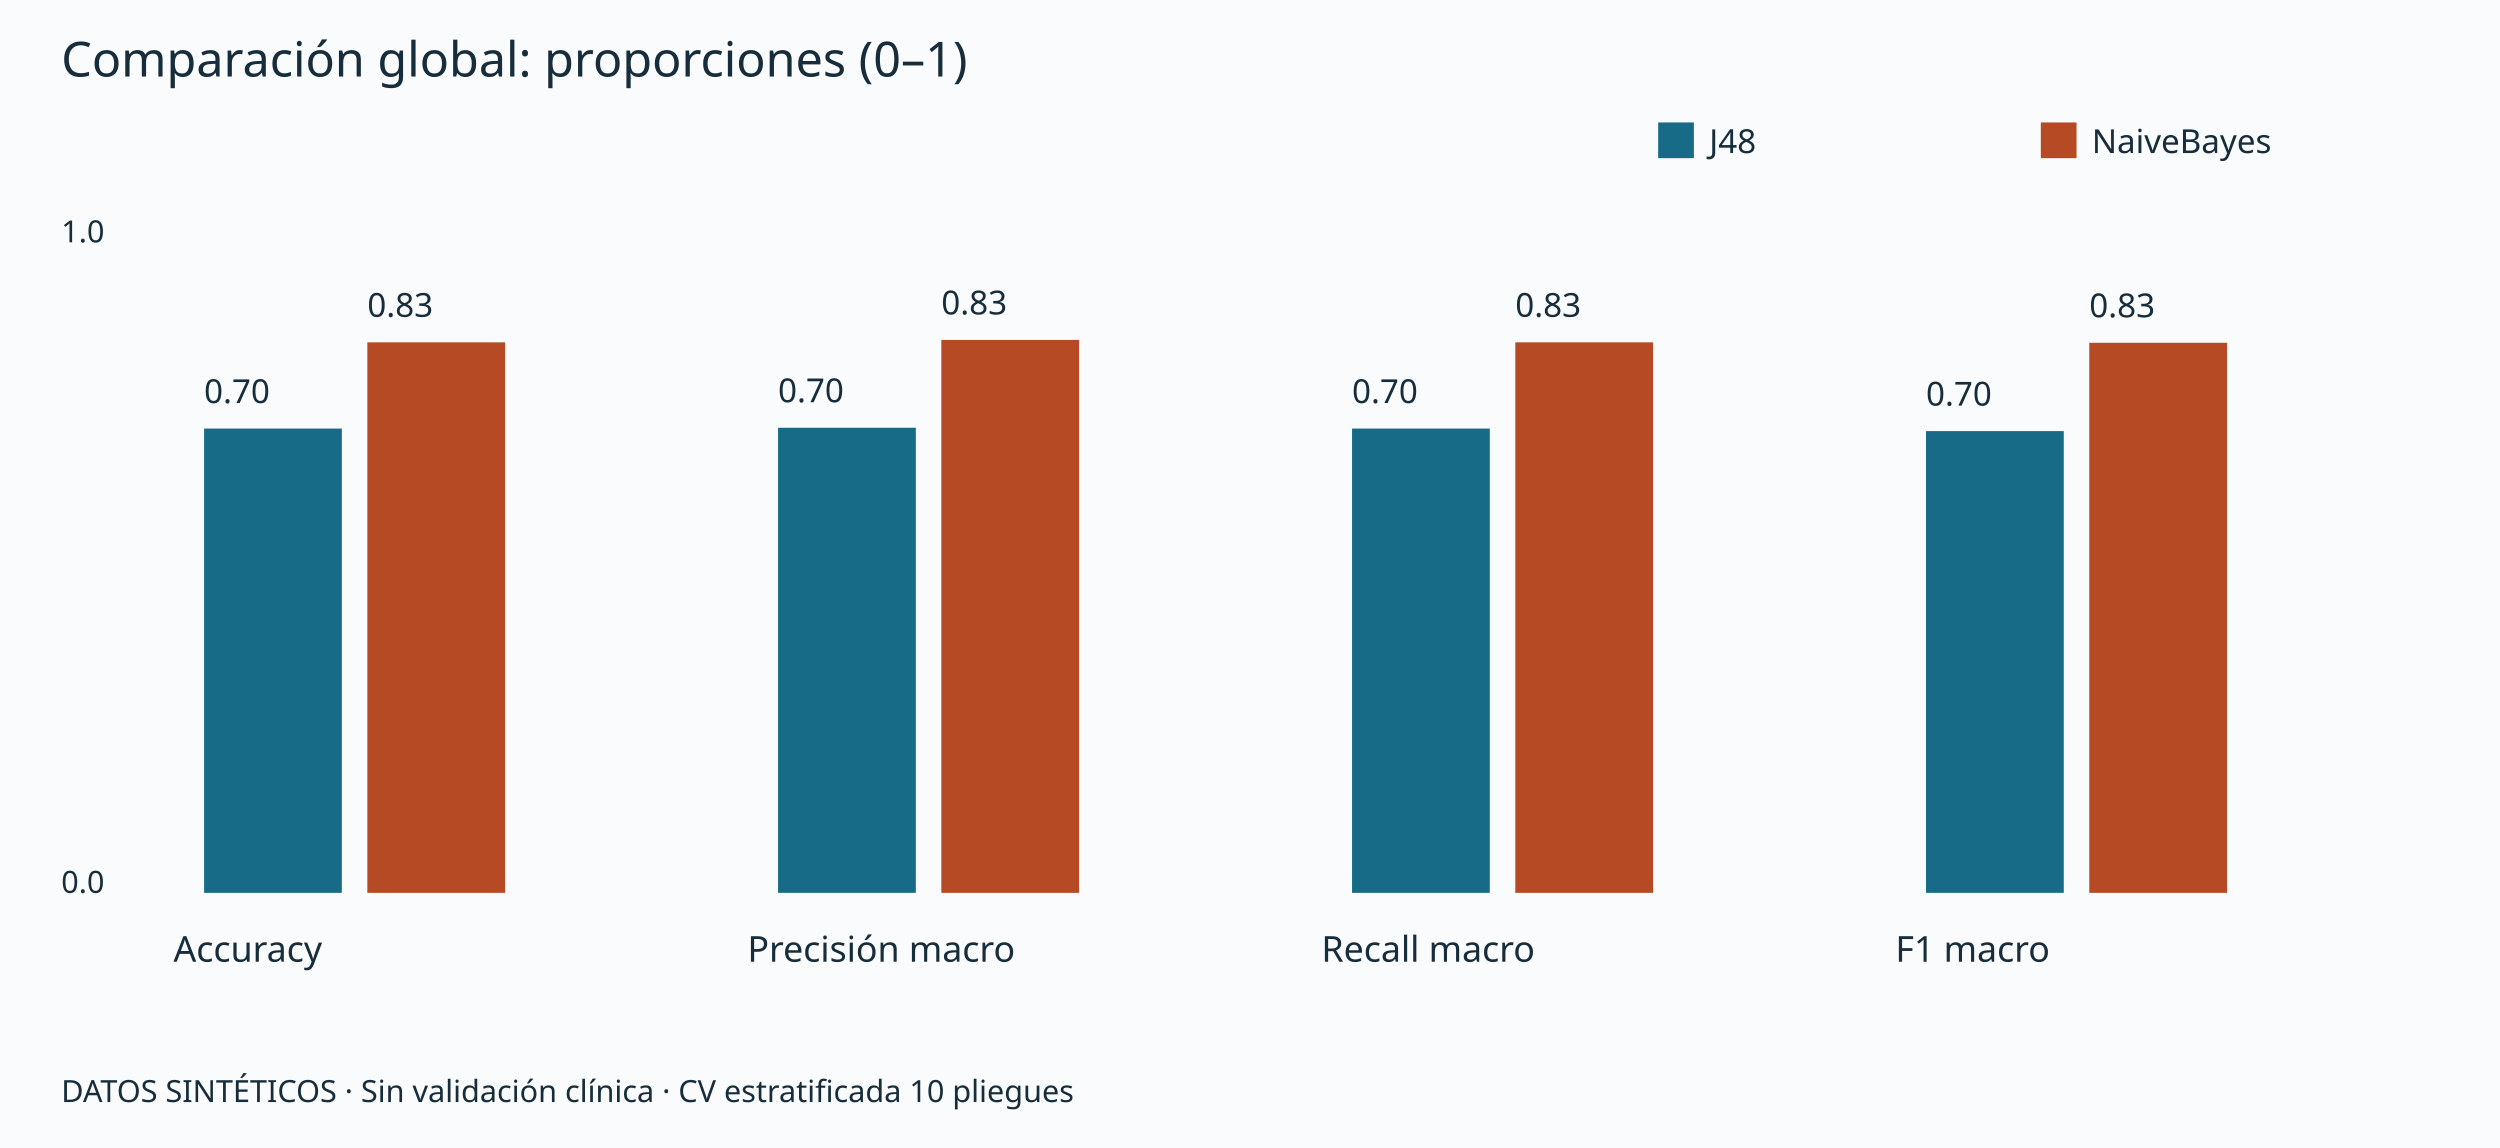
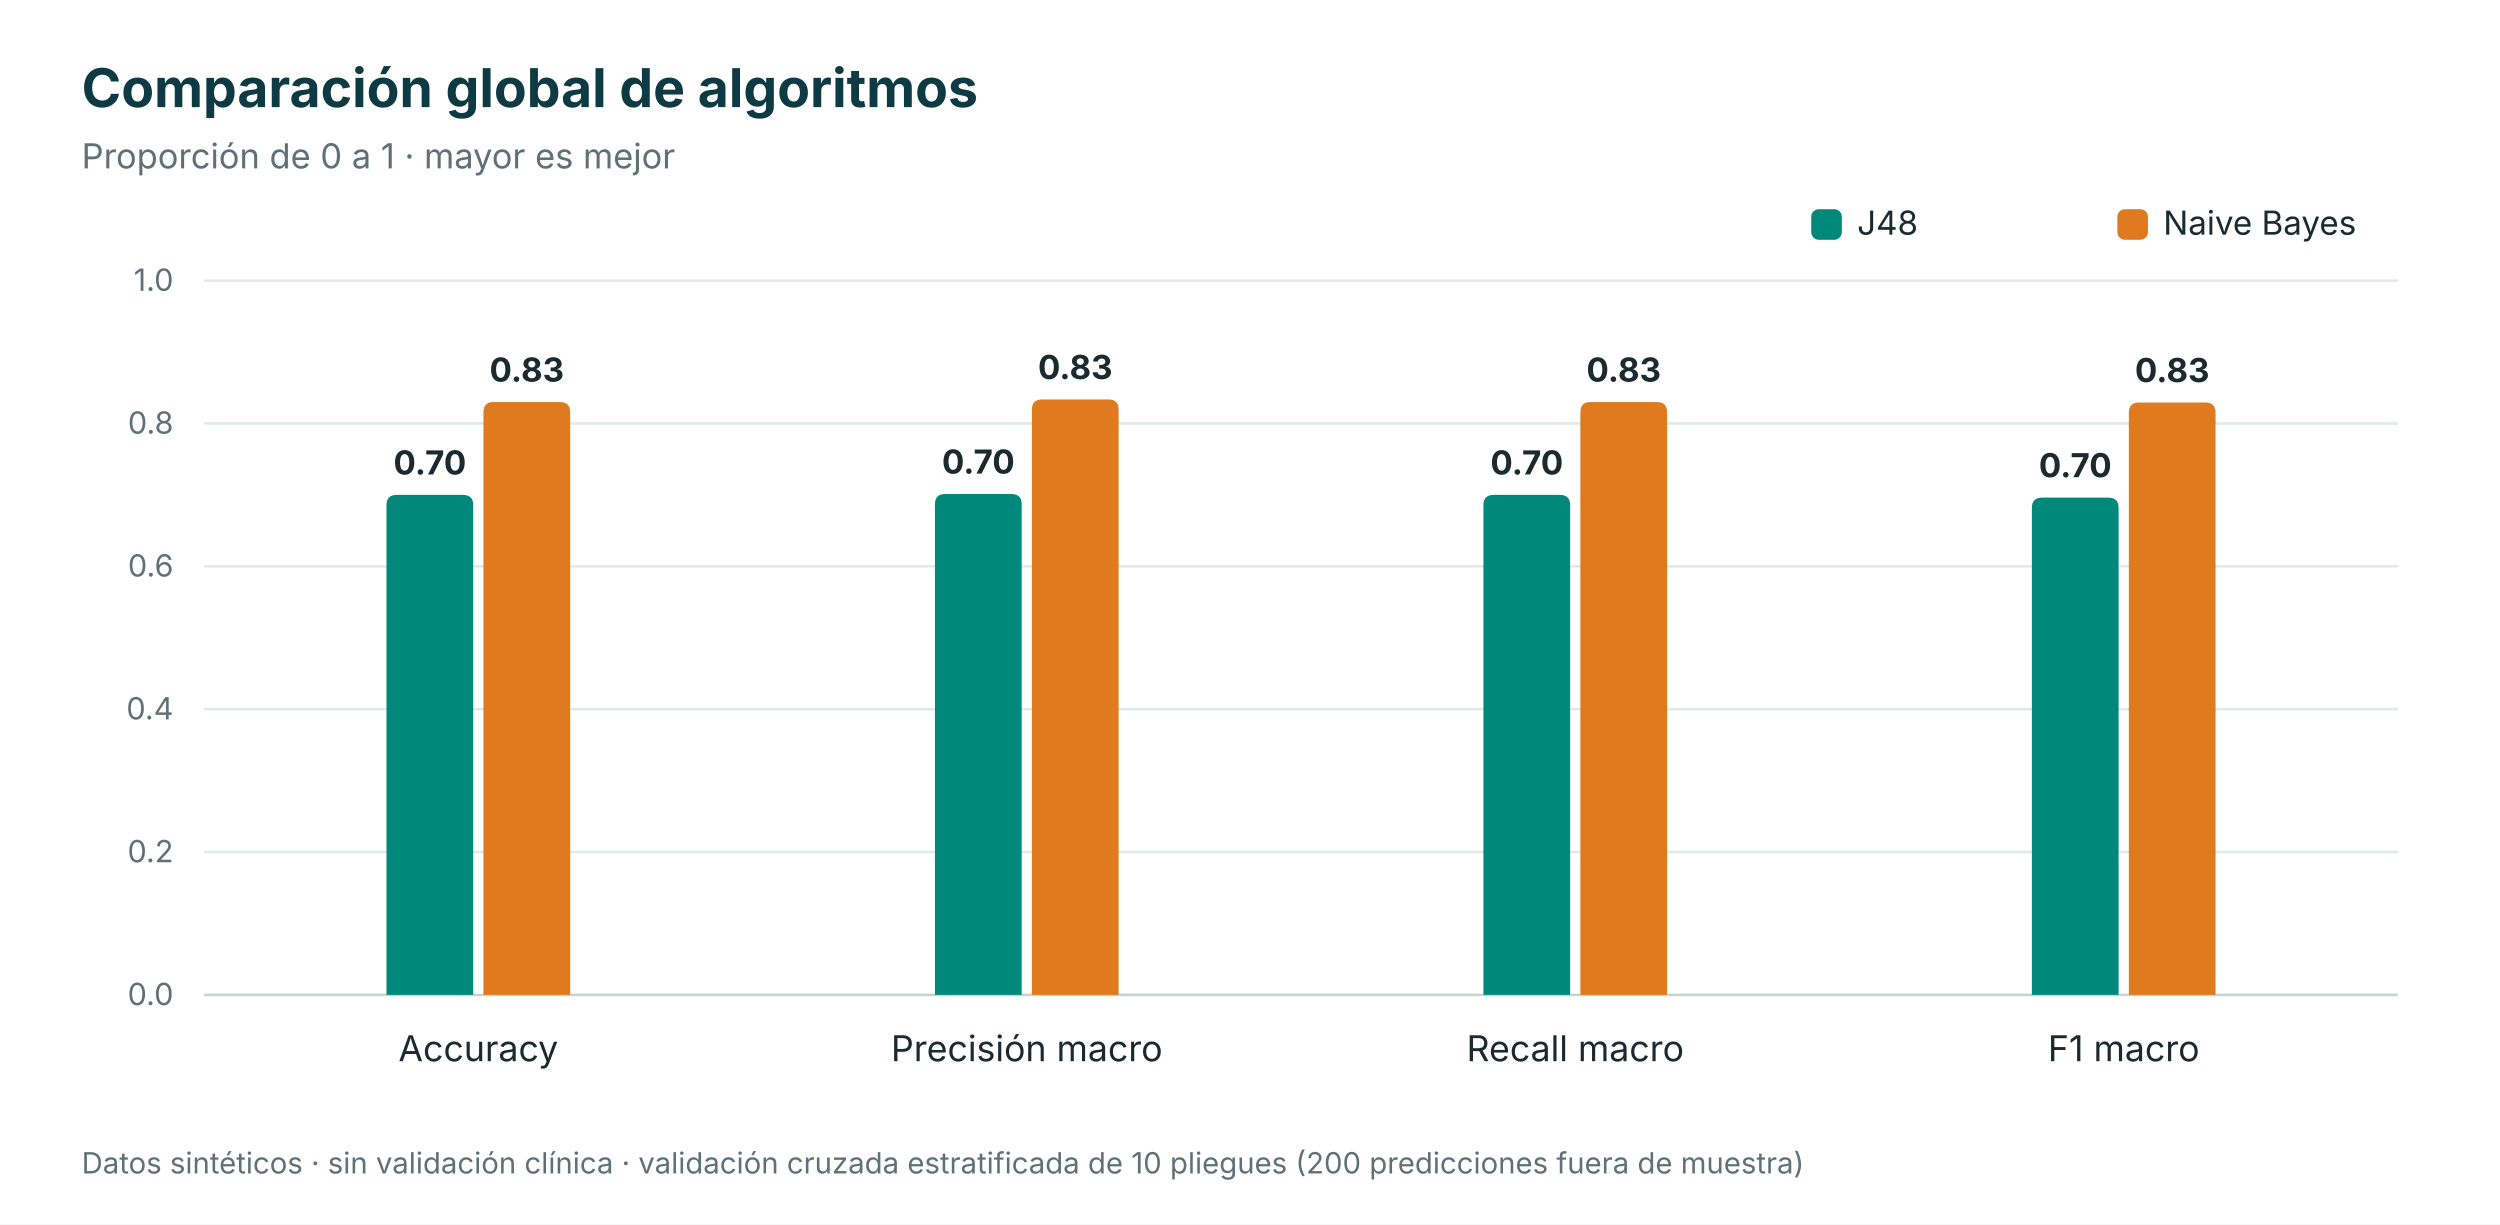
- <svg xmlns="http://www.w3.org/2000/svg" width="980" height="450" viewBox="0 0 980 450" role="img">
-   <rect width="100%" height="100%" fill="#fafbfc" />
-   <g font-family="sans-serif" fill="#172d3c">
-     <text x="24.00" y="30.00" font-size="19">Comparación global: proporciones (0–1)</text>
-     <text x="24.00" y="432.00" font-size="12">DATOS SINTÉTICOS · Sin validación clínica · CV estratificada 10 pliegues</text>
-     <rect x="650.00" y="48.00" width="14.00" height="14.00" fill="#176b87" />
-     <text x="670.00" y="60.00" font-size="13">J48</text>
-     <rect x="80.00" y="168.00" width="54.00" height="182.00" fill="#176b87" />
-     <text x="80.00" y="158.00" font-size="13">0.70</text>
-     <text x="68.00" y="377.00" font-size="14">Accuracy</text>
-     <rect x="305.00" y="167.68" width="54.00" height="182.32" fill="#176b87" />
-     <text x="305.00" y="157.68" font-size="13">0.70</text>
-     <text x="293.00" y="377.00" font-size="14">Precisión macro</text>
-     <rect x="530.00" y="168.00" width="54.00" height="182.00" fill="#176b87" />
-     <text x="530.00" y="158.00" font-size="13">0.70</text>
-     <text x="518.00" y="377.00" font-size="14">Recall macro</text>
-     <rect x="755.00" y="168.99" width="54.00" height="181.01" fill="#176b87" />
-     <text x="755.00" y="158.99" font-size="13">0.70</text>
-     <text x="743.00" y="377.00" font-size="14">F1 macro</text>
-     <rect x="800.00" y="48.00" width="14.00" height="14.00" fill="#b54a24" />
-     <text x="820.00" y="60.00" font-size="13">NaiveBayes</text>
-     <rect x="144.00" y="134.20" width="54.00" height="215.80" fill="#b54a24" />
-     <text x="144.00" y="124.20" font-size="13">0.83</text>
-     <rect x="369.00" y="133.25" width="54.00" height="216.75" fill="#b54a24" />
-     <text x="369.00" y="123.25" font-size="13">0.83</text>
-     <rect x="594.00" y="134.20" width="54.00" height="215.80" fill="#b54a24" />
-     <text x="594.00" y="124.20" font-size="13">0.83</text>
-     <rect x="819.00" y="134.37" width="54.00" height="215.63" fill="#b54a24" />
-     <text x="819.00" y="124.37" font-size="13">0.83</text>
-     <text x="24.00" y="95.00" font-size="12">1.0</text>
-     <text x="24.00" y="350.00" font-size="12">0.0</text>
+ <svg xmlns="http://www.w3.org/2000/svg" width="980" height="480" viewBox="0 0 980 480" role="img" aria-label="Comparación global de algoritmos">
+   <rect width="100%" height="100%" fill="#FFFFFF" />
+   <g font-family="Inter, 'Segoe UI', Helvetica, Arial, sans-serif" fill="#1B2A2F">
+     <text x="32.00" y="42.00" font-size="21.00" fill="#0E3B43" font-weight="bold" text-anchor="start">Comparación global de algoritmos</text>
+     <text x="32.00" y="66.00" font-size="13.50" fill="#5F7176" font-weight="normal" text-anchor="start">Proporción de 0 a 1 · mayor es mejor</text>
+     <text x="32.00" y="460.00" font-size="11.50" fill="#5F7176" font-weight="normal" text-anchor="start">Datos sintéticos · sin validación clínica · validación cruzada estratificada de 10 pliegues (200 predicciones fuera de muestra)</text>
+     <line x1="80.00" y1="390.00" x2="940.00" y2="390.00" stroke="#C9D3D1" stroke-width="1" />
+     <text x="68.00" y="394.00" font-size="12.00" fill="#5F7176" font-weight="normal" text-anchor="end">0.0</text>
+     <line x1="80.00" y1="334.00" x2="940.00" y2="334.00" stroke="#E3E9E8" stroke-width="1" />
+     <text x="68.00" y="338.00" font-size="12.00" fill="#5F7176" font-weight="normal" text-anchor="end">0.2</text>
+     <line x1="80.00" y1="278.00" x2="940.00" y2="278.00" stroke="#E3E9E8" stroke-width="1" />
+     <text x="68.00" y="282.00" font-size="12.00" fill="#5F7176" font-weight="normal" text-anchor="end">0.4</text>
+     <line x1="80.00" y1="222.00" x2="940.00" y2="222.00" stroke="#E3E9E8" stroke-width="1" />
+     <text x="68.00" y="226.00" font-size="12.00" fill="#5F7176" font-weight="normal" text-anchor="end">0.6</text>
+     <line x1="80.00" y1="166.00" x2="940.00" y2="166.00" stroke="#E3E9E8" stroke-width="1" />
+     <text x="68.00" y="170.00" font-size="12.00" fill="#5F7176" font-weight="normal" text-anchor="end">0.8</text>
+     <line x1="80.00" y1="110.00" x2="940.00" y2="110.00" stroke="#E3E9E8" stroke-width="1" />
+     <text x="68.00" y="114.00" font-size="12.00" fill="#5F7176" font-weight="normal" text-anchor="end">1.0</text>
+     <rect x="710.00" y="82.00" width="12" height="12" rx="3" fill="#00897B" />
+     <text x="728.00" y="92.00" font-size="13.00" fill="#1B2A2F" font-weight="normal" text-anchor="start">J48</text>
+     <rect x="830.00" y="82.00" width="12" height="12" rx="3" fill="#E07A1F" />
+     <text x="848.00" y="92.00" font-size="13.00" fill="#1B2A2F" font-weight="normal" text-anchor="start">Naive Bayes</text>
+     <text x="187.50" y="416.00" font-size="14.00" fill="#1B2A2F" font-weight="normal" text-anchor="middle">Accuracy</text>
+     <path d="M151.50,390.00 V198.00 Q151.50,194.00 155.50,194.00 H181.50 Q185.50,194.00 185.50,198.00 V390.00 Z" fill="#00897B" />
+     <text x="168.50" y="186.00" font-size="13.00" fill="#1B2A2F" font-weight="bold" text-anchor="middle">0.70</text>
+     <path d="M189.50,390.00 V161.60 Q189.50,157.60 193.50,157.60 H219.50 Q223.50,157.60 223.50,161.60 V390.00 Z" fill="#E07A1F" />
+     <text x="206.50" y="149.60" font-size="13.00" fill="#1B2A2F" font-weight="bold" text-anchor="middle">0.83</text>
+     <text x="402.50" y="416.00" font-size="14.00" fill="#1B2A2F" font-weight="normal" text-anchor="middle">Precisión macro</text>
+     <path d="M366.50,390.00 V197.66 Q366.50,193.66 370.50,193.66 H396.50 Q400.50,193.66 400.50,197.66 V390.00 Z" fill="#00897B" />
+     <text x="383.50" y="185.66" font-size="13.00" fill="#1B2A2F" font-weight="bold" text-anchor="middle">0.70</text>
+     <path d="M404.50,390.00 V160.58 Q404.50,156.58 408.50,156.58 H434.50 Q438.50,156.58 438.50,160.58 V390.00 Z" fill="#E07A1F" />
+     <text x="421.50" y="148.58" font-size="13.00" fill="#1B2A2F" font-weight="bold" text-anchor="middle">0.83</text>
+     <text x="617.50" y="416.00" font-size="14.00" fill="#1B2A2F" font-weight="normal" text-anchor="middle">Recall macro</text>
+     <path d="M581.50,390.00 V198.00 Q581.50,194.00 585.50,194.00 H611.50 Q615.50,194.00 615.50,198.00 V390.00 Z" fill="#00897B" />
+     <text x="598.50" y="186.00" font-size="13.00" fill="#1B2A2F" font-weight="bold" text-anchor="middle">0.70</text>
+     <path d="M619.50,390.00 V161.60 Q619.50,157.60 623.50,157.60 H649.50 Q653.50,157.60 653.50,161.60 V390.00 Z" fill="#E07A1F" />
+     <text x="636.50" y="149.60" font-size="13.00" fill="#1B2A2F" font-weight="bold" text-anchor="middle">0.83</text>
+     <text x="832.50" y="416.00" font-size="14.00" fill="#1B2A2F" font-weight="normal" text-anchor="middle">F1 macro</text>
+     <path d="M796.50,390.00 V199.07 Q796.50,195.07 800.50,195.07 H826.50 Q830.50,195.07 830.50,199.07 V390.00 Z" fill="#00897B" />
+     <text x="813.50" y="187.07" font-size="13.00" fill="#1B2A2F" font-weight="bold" text-anchor="middle">0.70</text>
+     <path d="M834.50,390.00 V161.78 Q834.50,157.78 838.50,157.78 H864.50 Q868.50,157.78 868.50,161.78 V390.00 Z" fill="#E07A1F" />
+     <text x="851.50" y="149.78" font-size="13.00" fill="#1B2A2F" font-weight="bold" text-anchor="middle">0.83</text>
  </g>
</svg>
